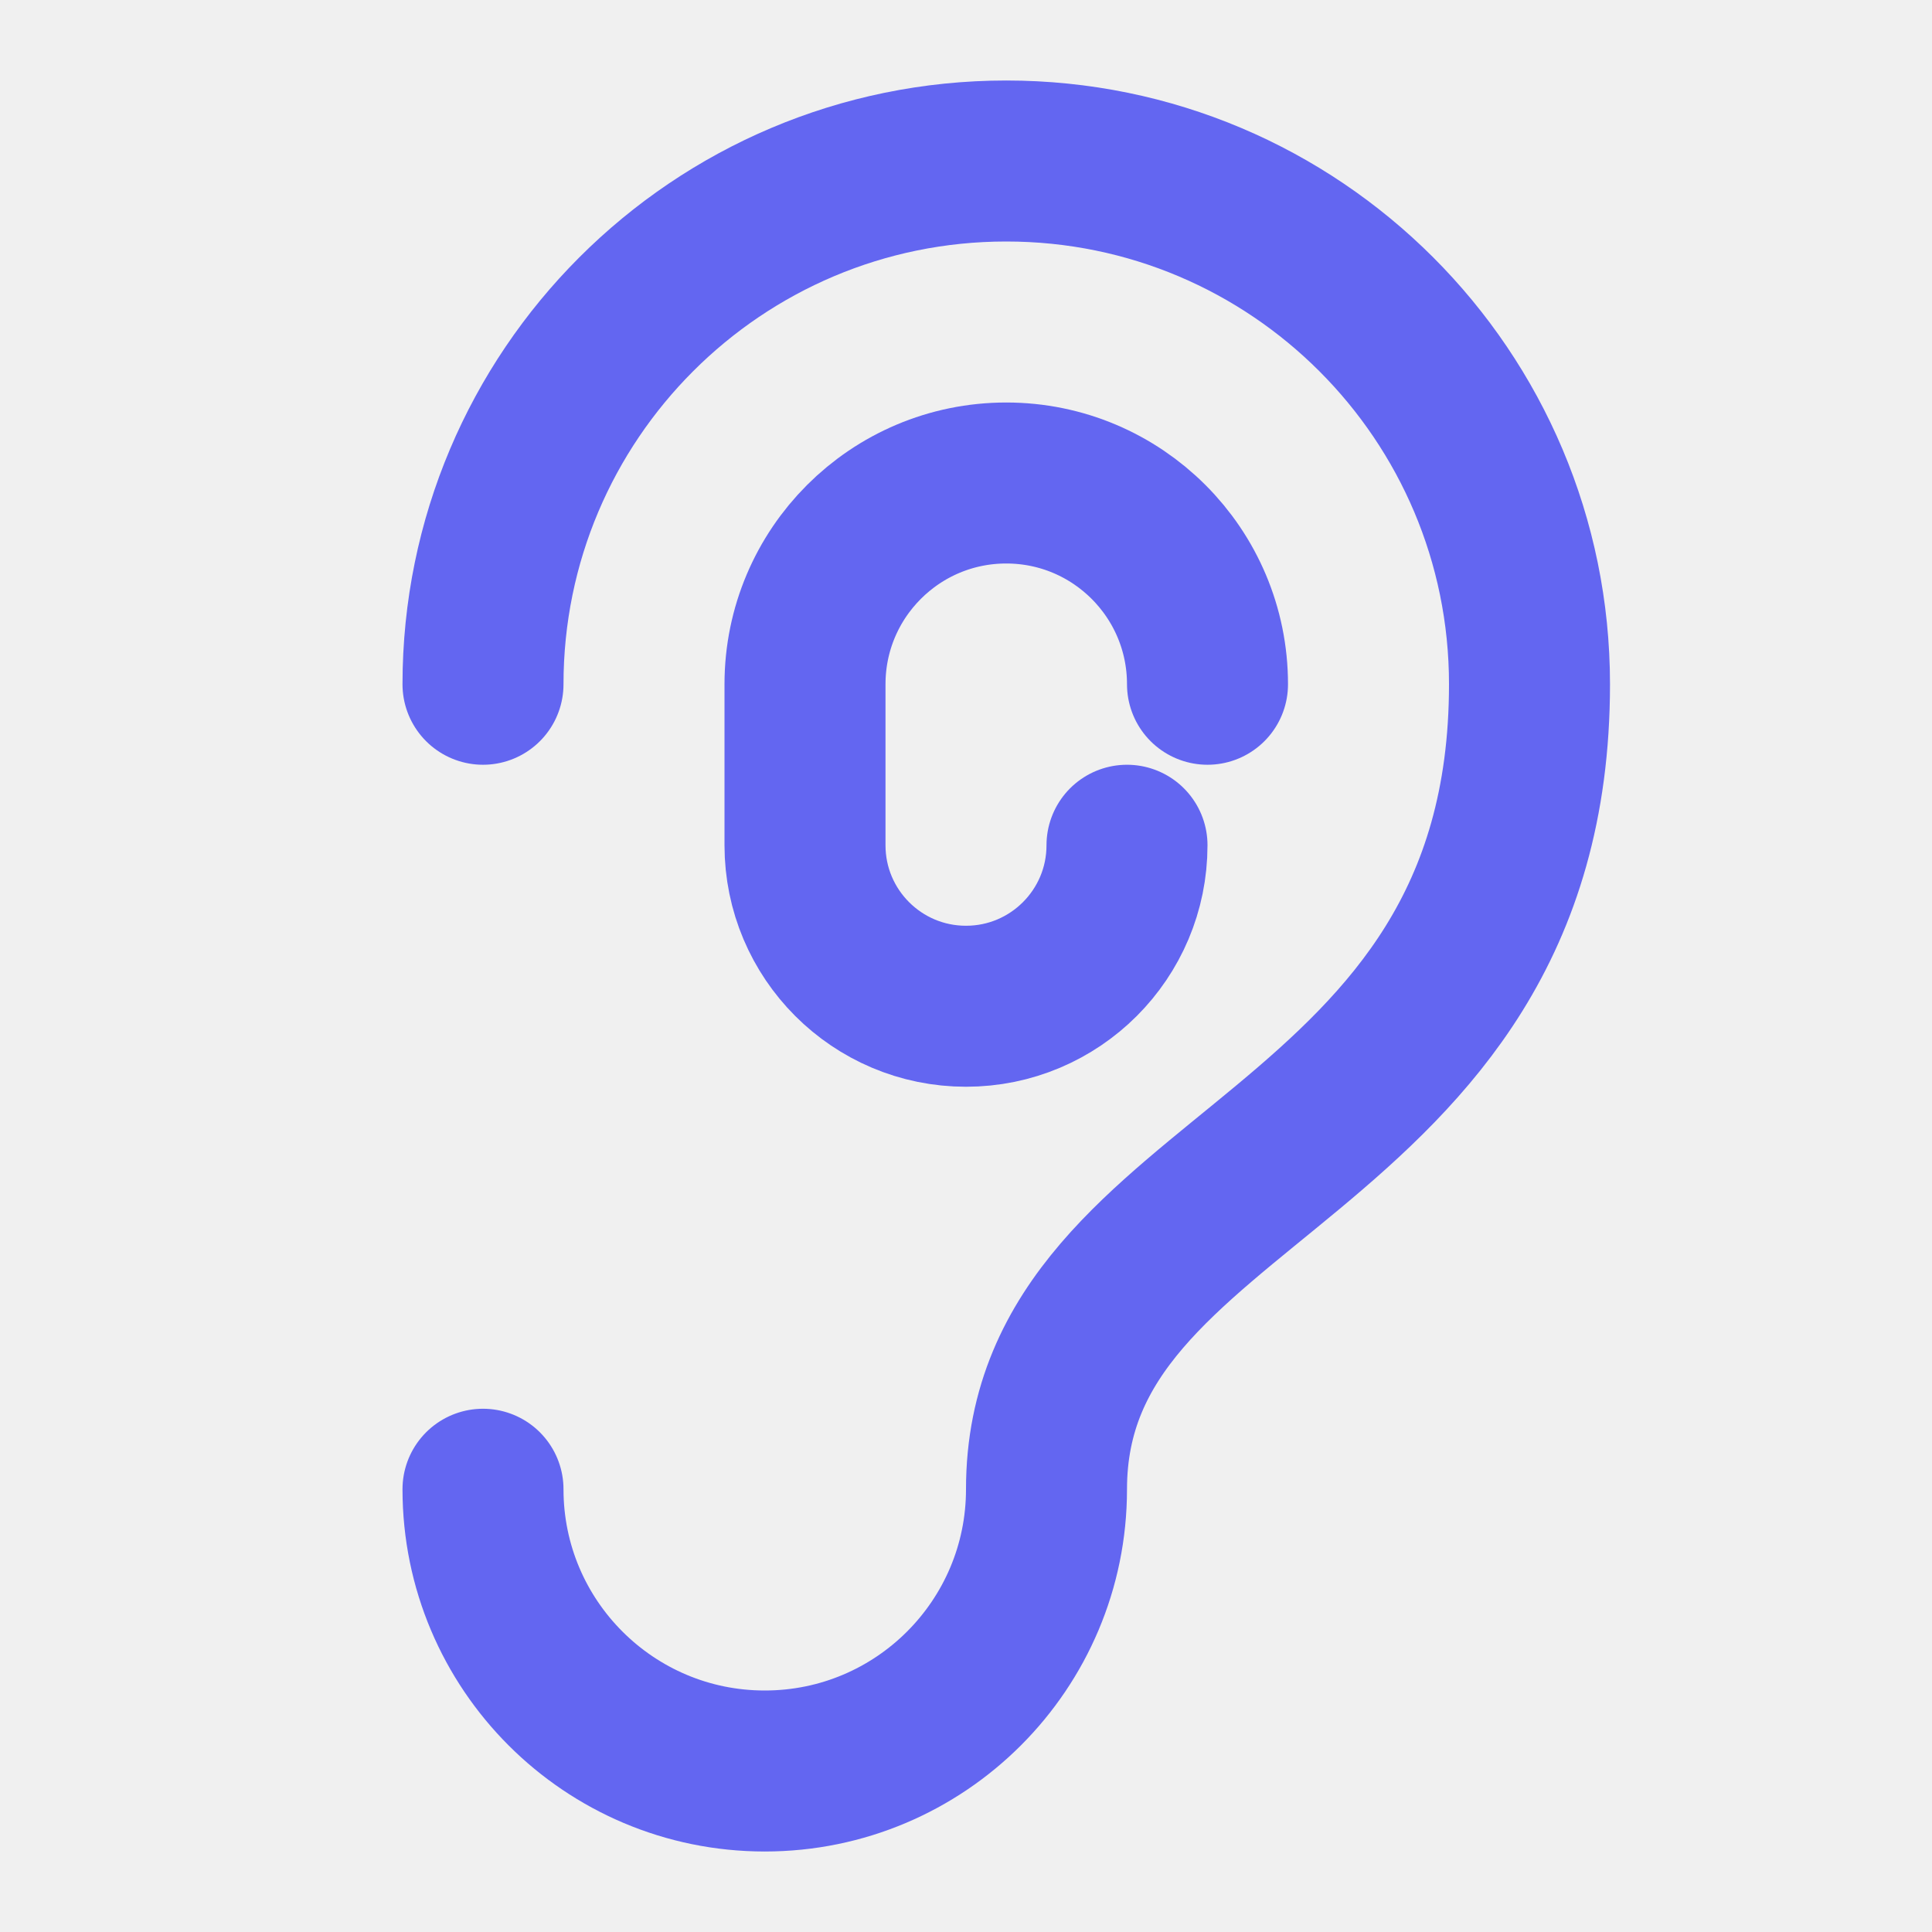
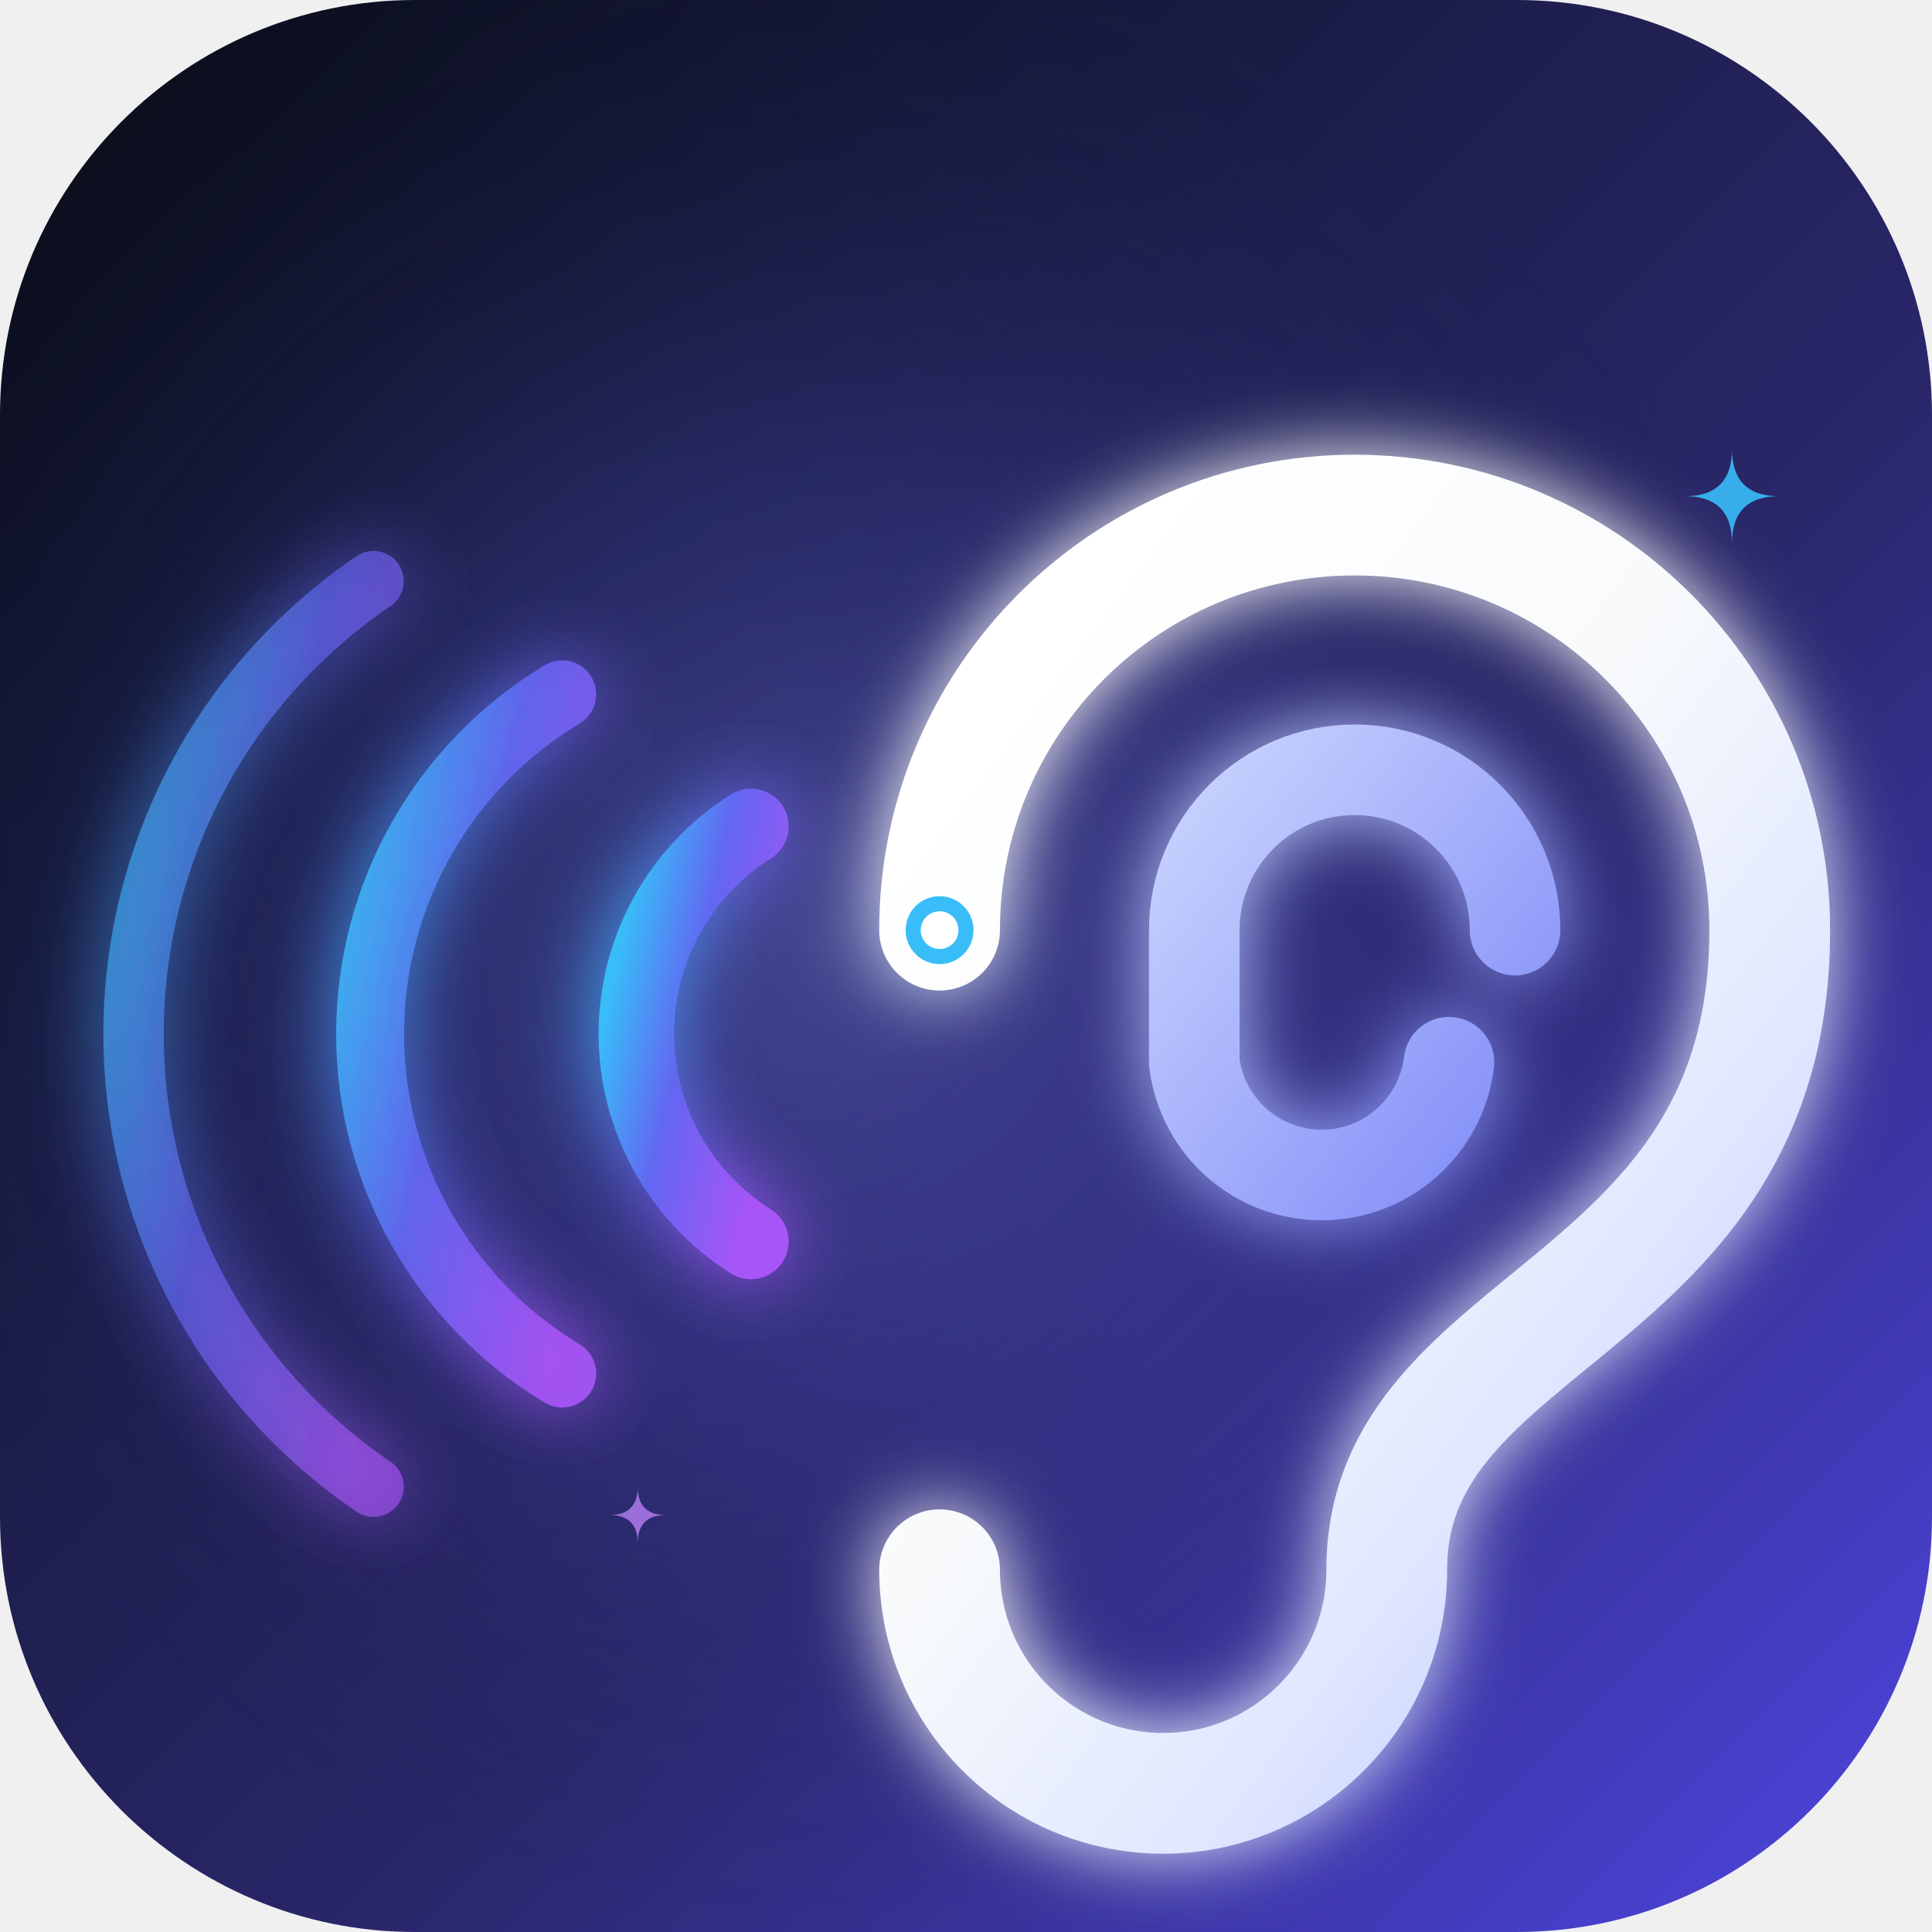
- <svg xmlns="http://www.w3.org/2000/svg" viewBox="0 0 24 24" width="100%" height="100%" fill="none" stroke="#6366f1" stroke-width="2" stroke-linecap="round" stroke-linejoin="round">
-   <path d="M6 8.5a6.5 6.5 0 1 1 13 0c0 6-6 6-6 10a3.5 3.5 0 1 1-7 0" />
-   <path d="M15 8.5a2.5 2.5 0 0 0-5 0v2a2 2 0 0 0 4 0" />
+ <svg xmlns="http://www.w3.org/2000/svg" viewBox="0 0 1024 1024" width="100%" height="100%">
+   <defs>
+     <linearGradient id="logoBgGrad" x1="0%" y1="0%" x2="100%" y2="100%">
+       <stop offset="0%" stop-color="#080b14" />
+       <stop offset="25%" stop-color="#141838" />
+       <stop offset="60%" stop-color="#2a276b" />
+       <stop offset="100%" stop-color="#4f46e5" />
+     </linearGradient>
+     <radialGradient id="logoCenterGlow" cx="42%" cy="48%" r="52%">
+       <stop offset="0%" stop-color="#818cf8" stop-opacity="0.35" />
+       <stop offset="45%" stop-color="#6366f1" stop-opacity="0.18" />
+       <stop offset="100%" stop-color="#141838" stop-opacity="0" />
+     </radialGradient>
+     <linearGradient id="logoEarGrad" x1="10%" y1="10%" x2="80%" y2="90%">
+       <stop offset="0%" stop-color="#ffffff" />
+       <stop offset="45%" stop-color="#f8fafc" />
+       <stop offset="80%" stop-color="#e0e7ff" />
+       <stop offset="100%" stop-color="#c7d2fe" />
+     </linearGradient>
+     <linearGradient id="logoInnerEarGrad" x1="0%" y1="0%" x2="100%" y2="100%">
+       <stop offset="0%" stop-color="#c7d2fe" />
+       <stop offset="100%" stop-color="#818cf8" />
+     </linearGradient>
+     <linearGradient id="logoWaveGrad" x1="0%" y1="10%" x2="100%" y2="90%">
+       <stop offset="0%" stop-color="#38bdf8" />
+       <stop offset="45%" stop-color="#6366f1" />
+       <stop offset="100%" stop-color="#a855f7" />
+     </linearGradient>
+     <filter id="logoSoftGlow" x="-20%" y="-20%" width="140%" height="140%">
+       <feGaussianBlur stdDeviation="20" result="blur" />
+       <feMerge>
+         <feMergeNode in="blur" />
+         <feMergeNode in="SourceGraphic" />
+       </feMerge>
+     </filter>
+   </defs>
+   <rect width="1024" height="1024" rx="220" fill="url(#logoBgGrad)" />
+   <rect width="1024" height="1024" rx="220" fill="url(#logoCenterGlow)" />
+   <g transform="translate(68, 38)">
+     <g filter="url(#logoSoftGlow)">
+       <path d="M 330 400 A 130 130 0 0 0 330 620" fill="none" stroke="url(#logoWaveGrad)" stroke-width="40" stroke-linecap="round" />
+       <path d="M 230 330 A 210 210 0 0 0 230 690" fill="none" stroke="url(#logoWaveGrad)" stroke-width="36" stroke-linecap="round" opacity="0.9" />
+       <path d="M 130 270 A 290 290 0 0 0 130 750" fill="none" stroke="url(#logoWaveGrad)" stroke-width="32" stroke-linecap="round" opacity="0.65" />
+     </g>
+     <g filter="url(#logoSoftGlow)">
+       <path d="M 430 455                A 220 220 0 1 1 870 455                C 870 658, 667 658, 667 794                A 118 118 0 1 1 430 794" fill="none" stroke="url(#logoEarGrad)" stroke-width="64" stroke-linecap="round" stroke-linejoin="round" />
+       <path d="M 735 455                A 85 85 0 0 0 565 455                V 525                A 68 68 0 0 0 700 525" fill="none" stroke="url(#logoInnerEarGrad)" stroke-width="48" stroke-linecap="round" stroke-linejoin="round" />
+       <circle cx="430" cy="455" r="18" fill="#38bdf8" />
+       <circle cx="430" cy="455" r="10" fill="#ffffff" />
+     </g>
+     <path d="M 850 200 Q 850 225 875 225 Q 850 225 850 250 Q 850 225 825 225 Q 850 225 850 200 Z" fill="#38bdf8" opacity="0.9" />
+     <path d="M 270 750 Q 270 765 285 765 Q 270 765 270 780 Q 270 765 255 765 Q 270 765 270 750 Z" fill="#c084fc" opacity="0.75" />
+   </g>
</svg>
